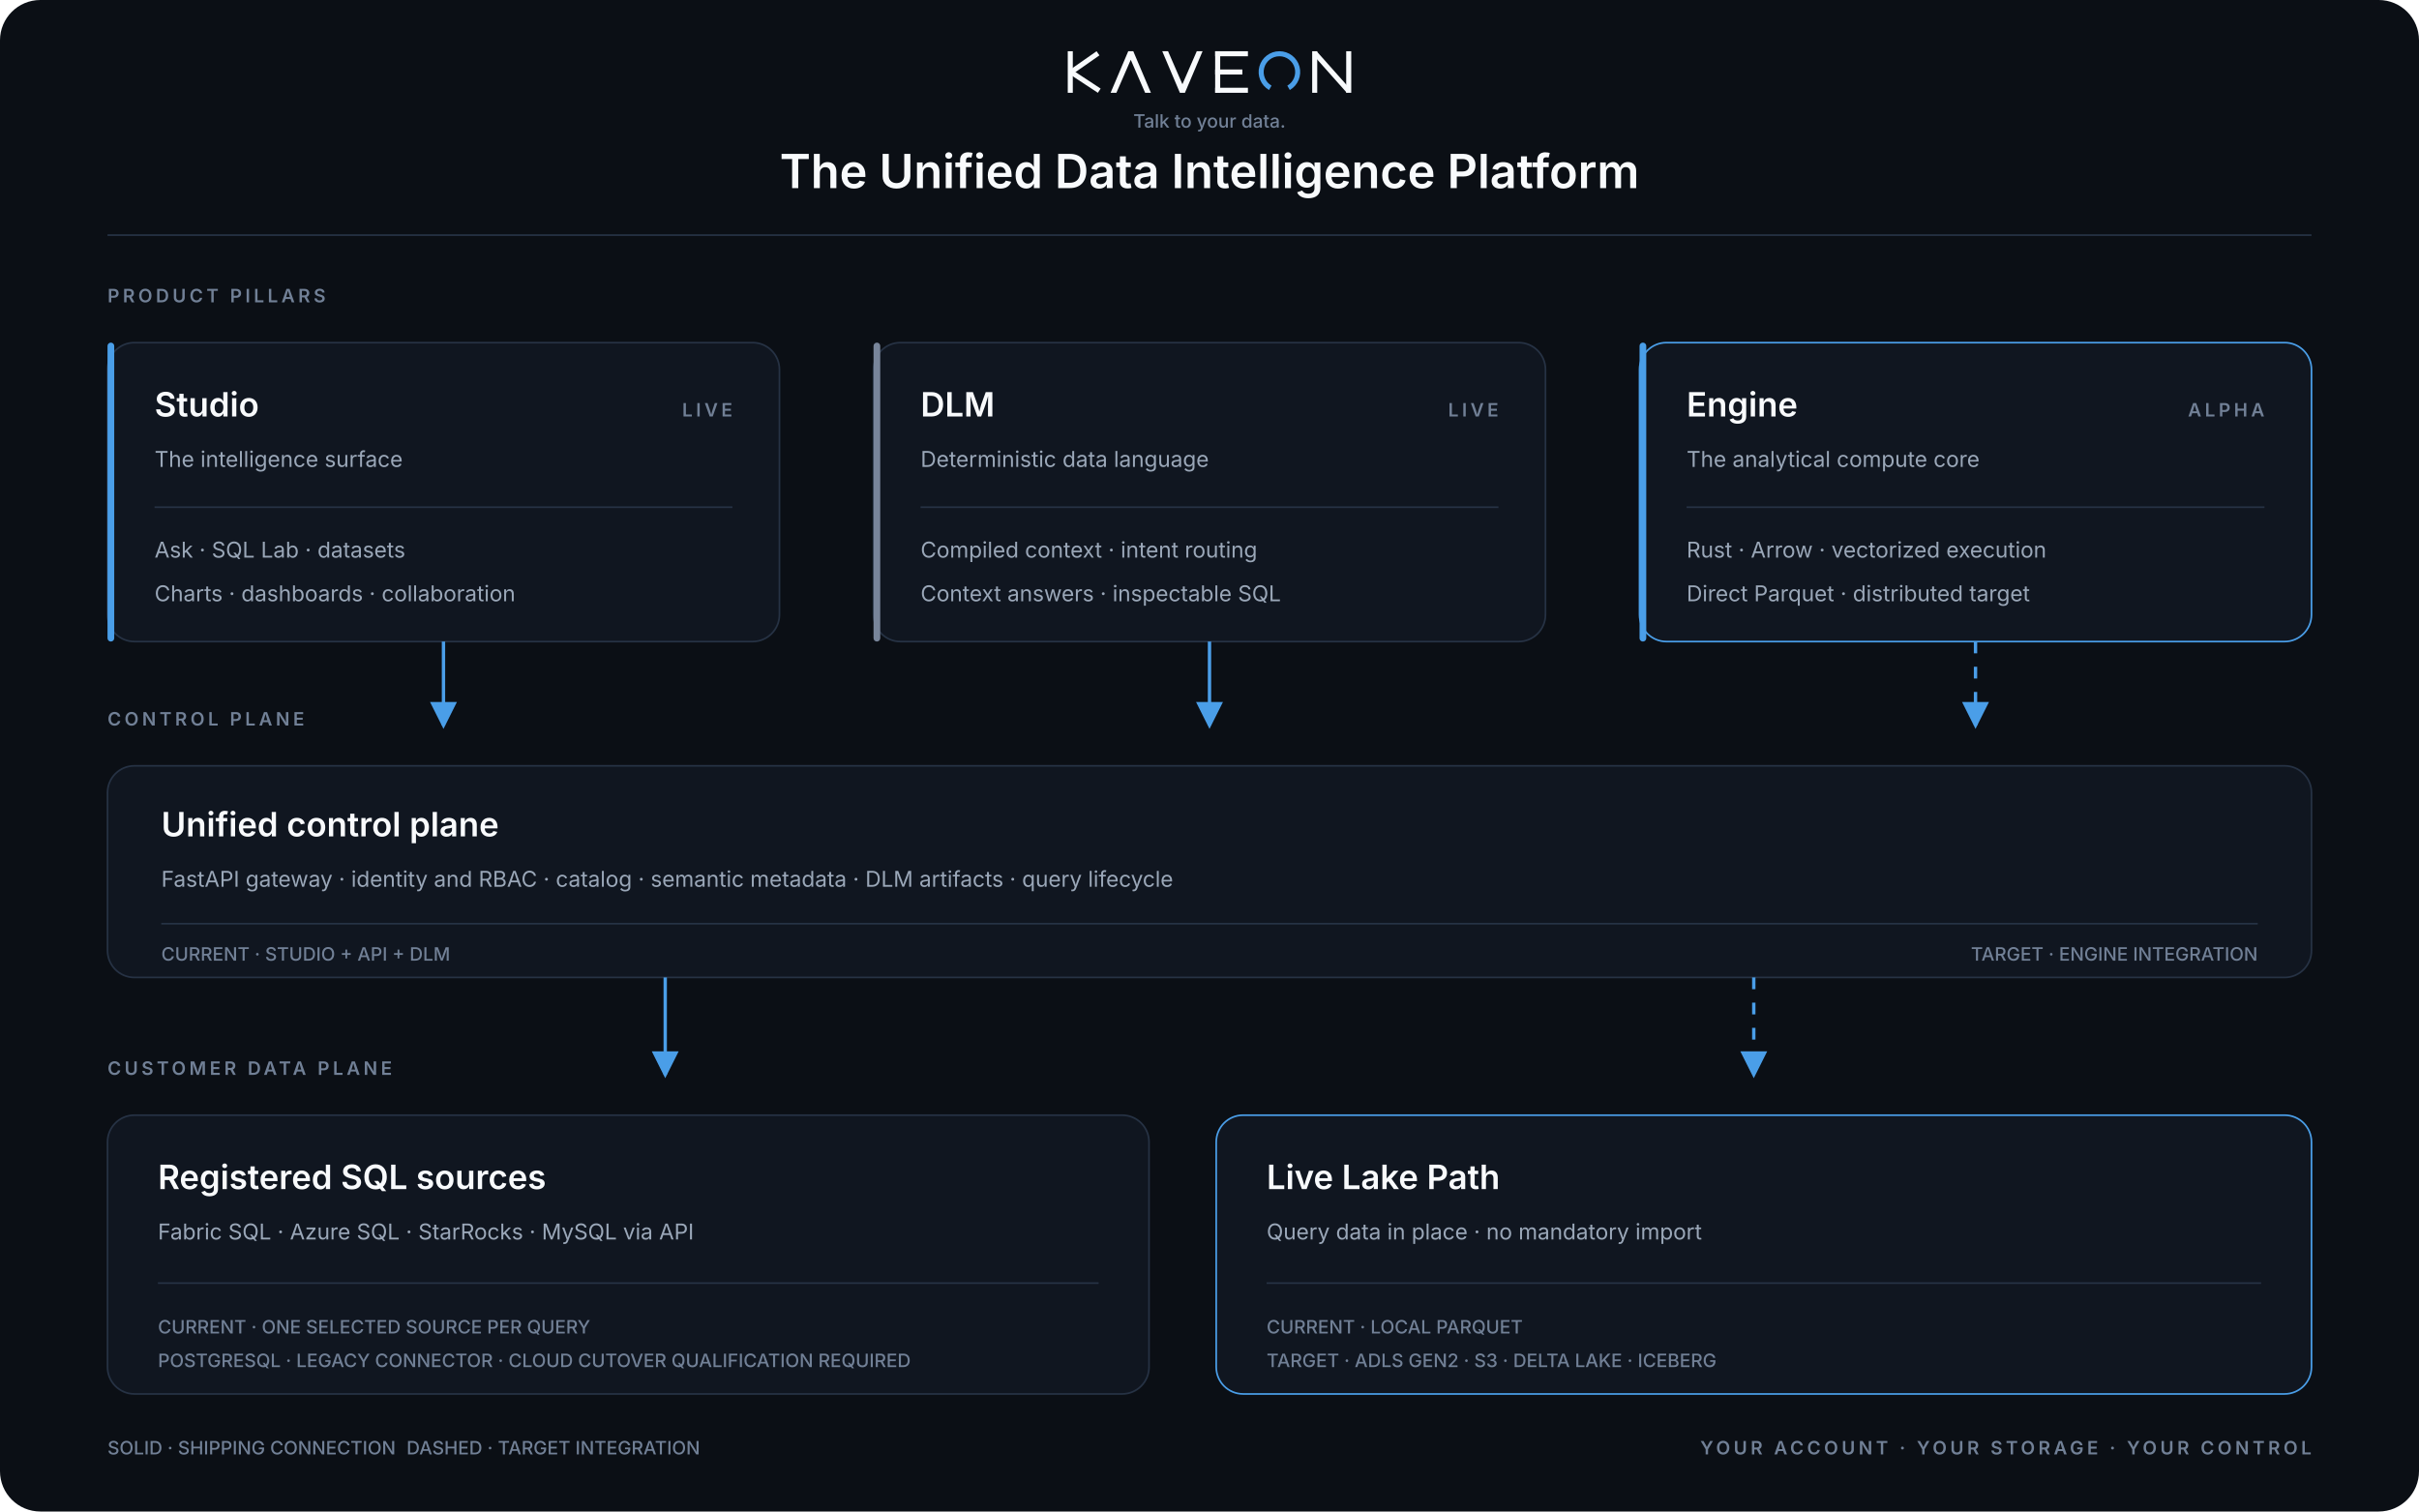
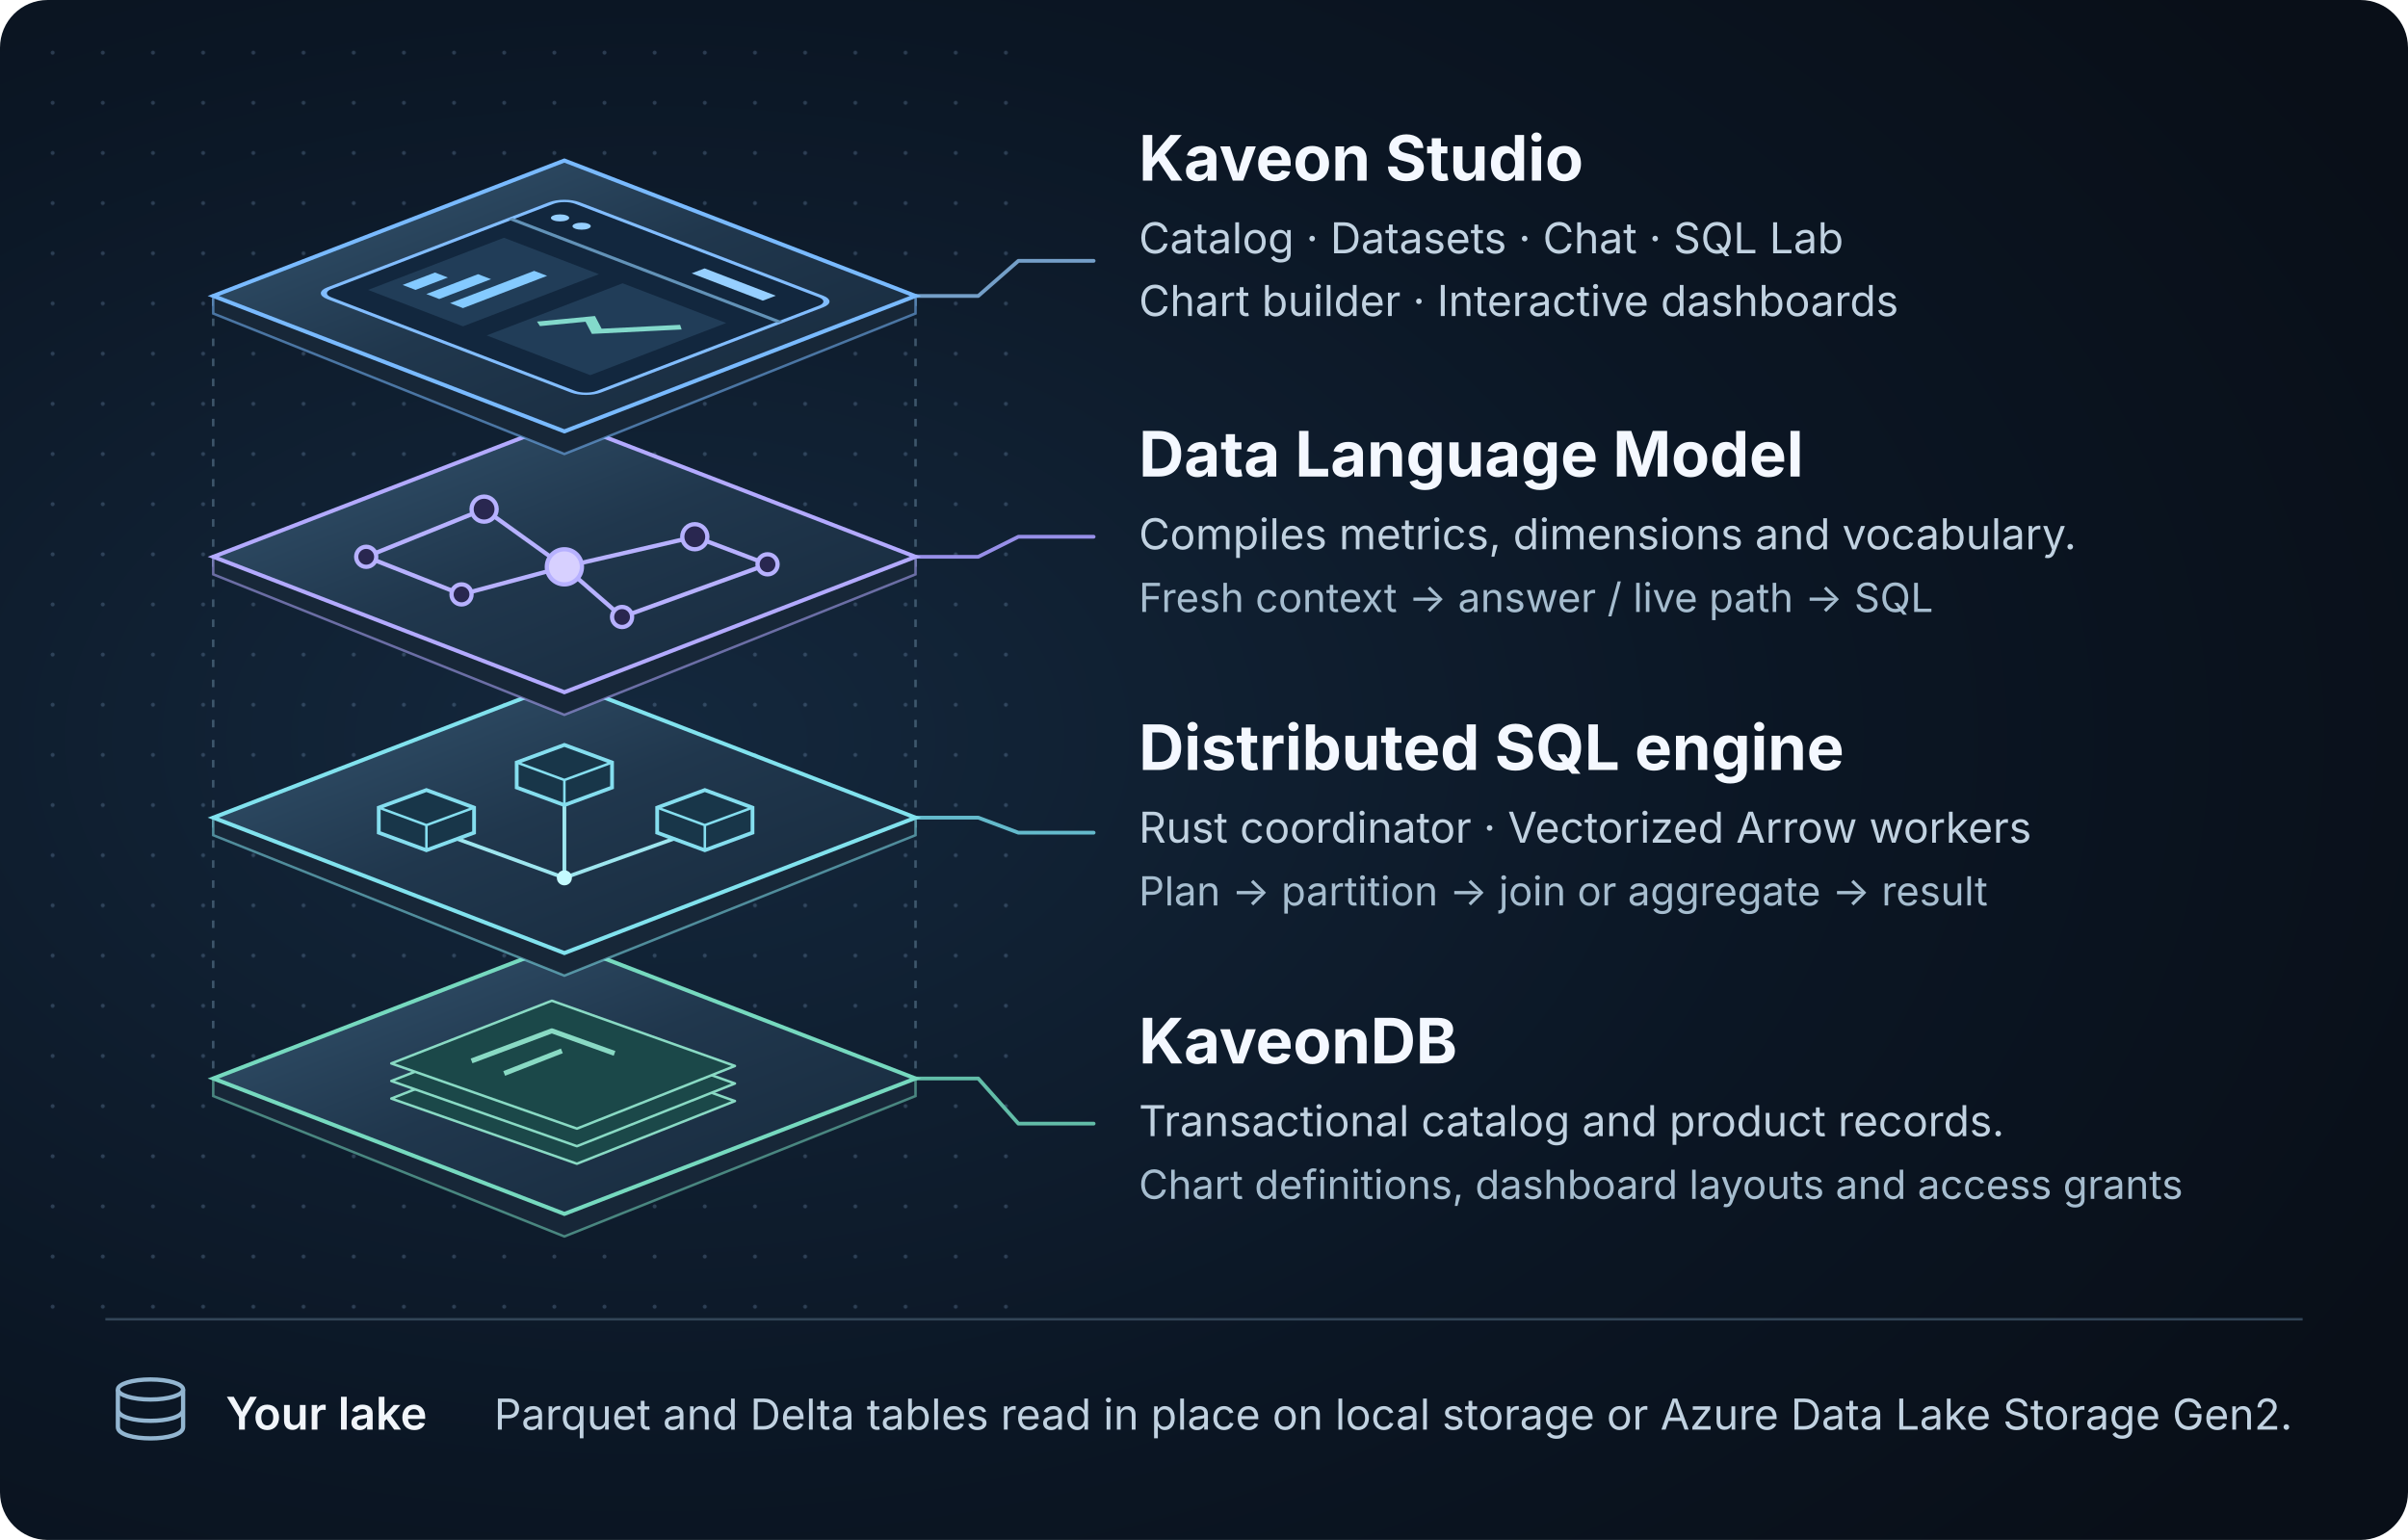
- <svg xmlns="http://www.w3.org/2000/svg" width="1440" height="900" viewBox="0 0 1440 900" role="img" aria-labelledby="platform-title platform-desc">
+ <svg xmlns="http://www.w3.org/2000/svg" width="960" height="614" viewBox="0 0 960 614" role="img" aria-labelledby="title desc">
  <defs>
-     <marker id="platform-arrow" markerWidth="8" markerHeight="8" refX="7" refY="4" orient="auto">
-       <path d="M0 0 8 4 0 8Z" fill="#4A9EE8" />
-     </marker>
+     <radialGradient id="back" cx=".27" cy=".48" r=".81">
+       <stop stop-color="#14283d" />
+       <stop offset=".59" stop-color="#0b1624" />
+       <stop offset="1" stop-color="#090f18" />
+     </radialGradient>
+     <linearGradient id="glass" x2="1" y2="1">
+       <stop stop-color="#365772" />
+       <stop offset=".48" stop-color="#20374d" />
+       <stop offset="1" stop-color="#16283b" />
+     </linearGradient>
+     <pattern id="dust" width="20" height="20" patternUnits="userSpaceOnUse">
+       <circle cx="1" cy="1" r=".8" fill="#a4c9f6" opacity=".21" />
+     </pattern>
+     <g id="plane">
+       <path d="m-140 0 140 54 140-54v7L0 63l-140-56Z" fill="#172738" stroke="currentColor" stroke-opacity=".55" />
+       <path d="M0-54 140 0 0 54-140 0Z" fill="url(#glass)" stroke="currentColor" stroke-width="1.6" />
+     </g>
+     <g id="worker">
+       <path d="m0-9 19 7v10L0 15l-19-7V-2Z" fill="#183649" stroke="#85deef" stroke-width="1.5" />
+       <path d="m-19-2 19 7 19-7M0 5v10" fill="none" stroke="#85deef" />
+     </g>
    <style>
-       .eyebrow{font:600 11px Inter,Segoe UI,sans-serif;letter-spacing:2px;fill:#718096}.title{font:600 28px Inter,Segoe UI,sans-serif;fill:#f8fafc}.heading{font:600 20px Inter,Segoe UI,sans-serif;fill:#f8fafc}.body{font:400 13px Inter,Segoe UI,sans-serif;fill:#9aa7b8}.note{font:500 11px Inter,Segoe UI,sans-serif;fill:#718096}.box{fill:#101620;stroke:#263244;stroke-width:1}.accent{stroke:#4A9EE8}.rule{stroke:#263244;stroke-width:1}.flow{fill:none;stroke:#4A9EE8;stroke-width:2;marker-end:url(#platform-arrow)}.target{stroke-dasharray:7 8;animation:platform-flow 3s linear infinite}@keyframes platform-flow{to{stroke-dashoffset:-30}}@media(prefers-reduced-motion:reduce){.target{animation:none}}
+       text{font-family:Inter,-apple-system,BlinkMacSystemFont,"Segoe UI",sans-serif}
+       .head{font-size:25px;font-weight:650;fill:#f4f8ff}
+       .body{font-size:17px;fill:#c1d2e1}
+       .sub{font-size:16px;fill:#a6bdcf}
+       .wire{fill:none;stroke-width:1.5;stroke-linecap:round;stroke-linejoin:round}
    </style>
  </defs>
-   <rect width="1440" height="900" rx="24" fill="#0b0f15" />
-   <g transform="translate(622.125 20) scale(.15)" fill="#f8fafc">
-     <rect x="90" y="70" width="20" height="165" />
-     <polygon points="108.73,161.2 215.73,86.39 204.27,70 97.27,144.8" />
-     <polygon points="97.51,161.36 209.51,235 220.49,218.29 108.49,144.64" />
-     <path d="M260 235 330 70h20l70 165h-23l-57-131-57 131Z" />
-     <path d="M465 70h23l57 131 57-131h23l-70 165h-20Z" />
-     <rect x="675" y="70" width="20" height="165" />
-     <rect x="675" y="70" width="130" height="20" />
-     <rect x="675" y="142.5" width="108" height="20" />
-     <rect x="675" y="215" width="130" height="20" />
-     <rect x="1060" y="70" width="20" height="165" />
-     <rect x="1195" y="70" width="20" height="165" />
-     <polygon points="1062.53,83.3 1197.53,235 1212.47,221.7 1077.47,70" />
-     <path d="M966.25 215.29A72.5 72.5 0 1 0 893.75 215.29" fill="none" stroke="#4A9EE8" stroke-width="20" />
+   <rect width="960" height="614" rx="19" fill="url(#back)" />
+   <rect x="12" y="12" width="397" height="523" rx="13" fill="url(#dust)" />
+   <path d="M85 119v311m280-311v311M225 66v310" fill="none" stroke="#56738a" stroke-width="1" stroke-dasharray="3 5" opacity=".65" />
+   <g class="wire">
+     <path d="M365 118h25l16-14h30" stroke="#749fc8" />
+     <path d="M365 222h25l16-8h30" stroke="#978fe8" />
+     <path d="M365 326h25l16 6h30" stroke="#64bacc" />
+     <path d="M365 430h25l16 18h30" stroke="#62bda8" />
  </g>
-   <text x="720" y="76" text-anchor="middle" class="note">Talk to your data.</text>
-   <text x="720" y="112" text-anchor="middle" class="title">The Unified Data Intelligence Platform</text>
-   <line x1="64" y1="140" x2="1376" y2="140" class="rule" />
-   <text x="64" y="180" class="eyebrow">PRODUCT PILLARS</text>
-   <g transform="translate(64 204)">
-     <rect width="400" height="178" rx="16" class="box" />
-     <rect width="4" height="178" rx="2" fill="#4A9EE8" />
-     <text x="28" y="44" class="heading">Studio</text>
-     <text x="28" y="74" class="body">The intelligence surface</text>
-     <line x1="28" y1="98" x2="372" y2="98" class="rule" />
-     <text x="28" y="128" class="body">Ask · SQL Lab · datasets</text>
-     <text x="28" y="154" class="body">Charts · dashboards · collaboration</text>
-     <text x="372" y="44" text-anchor="end" class="eyebrow">LIVE</text>
+   <g transform="translate(225 430)" color="#76d9bf">
+     <use href="#plane" />
+     <g fill="#1b4849" stroke="#89dac4" stroke-linejoin="round">
+       <path d="m-69 8 64-25L68 9 5 34Z" />
+       <path d="m-69 1 64-25L68 2 5 27Z" />
+       <path d="m-69-6 64-25L68-5 5 20Z" />
+       <path d="m-37-7 32-12 25 9m-44 8 23-9" fill="none" stroke-width="2" />
+     </g>
  </g>
-   <g transform="translate(520 204)">
-     <rect width="400" height="178" rx="16" class="box" />
-     <rect width="4" height="178" rx="2" fill="#78859a" />
-     <text x="28" y="44" class="heading">DLM</text>
-     <text x="28" y="74" class="body">Deterministic data language</text>
-     <line x1="28" y1="98" x2="372" y2="98" class="rule" />
-     <text x="28" y="128" class="body">Compiled context · intent routing</text>
-     <text x="28" y="154" class="body">Context answers · inspectable SQL</text>
-     <text x="372" y="44" text-anchor="end" class="eyebrow">LIVE</text>
+   <g transform="translate(225 326)" color="#81e2ee">
+     <use href="#plane" />
+     <path d="m-55 4 55 20L56 4M0 24v-38" class="wire" stroke="#9ee6ef" />
+     <use href="#worker" x="-55" y="-2" />
+     <use href="#worker" y="-20" />
+     <use href="#worker" x="56" y="-2" />
+     <circle cy="24" r="3" fill="#c4fbff" />
  </g>
-   <g transform="translate(976 204)">
-     <rect width="400" height="178" rx="16" class="box accent" />
-     <rect width="4" height="178" rx="2" fill="#4A9EE8" />
-     <text x="28" y="44" class="heading">Engine</text>
-     <text x="28" y="74" class="body">The analytical compute core</text>
-     <line x1="28" y1="98" x2="372" y2="98" class="rule" />
-     <text x="28" y="128" class="body">Rust · Arrow · vectorized execution</text>
-     <text x="28" y="154" class="body">Direct Parquet · distributed target</text>
-     <text x="372" y="44" text-anchor="end" class="eyebrow">ALPHA</text>
+   <g transform="translate(225 222)" color="#b3aaff">
+     <use href="#plane" />
+     <g stroke="#b7b1ff" stroke-width="1.7">
+       <path d="m-79 0 47-19L0 4l52-12 29 11-58 21L0 4l-41 11Z" fill="none" />
+       <g fill="#292750">
+         <circle cx="-79" r="4" />
+         <circle cx="-32" cy="-19" r="5" />
+         <circle cx="52" cy="-8" r="5" />
+         <circle cx="81" cy="3" r="4" />
+         <circle cx="23" cy="24" r="4" />
+         <circle cx="-41" cy="15" r="4" />
+       </g>
+       <circle cy="4" r="7" fill="#d7d0ff" />
+     </g>
  </g>
-   <path d="M264 382v50" class="flow" />
-   <path d="M720 382v50" class="flow" />
-   <path d="M1176 382v50" class="flow target" />
-   <text x="64" y="432" class="eyebrow">CONTROL PLANE</text>
-   <g transform="translate(64 456)">
-     <rect width="1312" height="126" rx="16" class="box" />
-     <text x="32" y="42" class="heading">Unified control plane</text>
-     <text x="32" y="72" class="body">FastAPI gateway · identity and RBAC · catalog · semantic metadata · DLM artifacts · query lifecycle</text>
-     <line x1="32" y1="94" x2="1280" y2="94" class="rule" />
-     <text x="32" y="116" class="note">CURRENT · STUDIO + API + DLM</text>
-     <text x="1280" y="116" text-anchor="end" class="note">TARGET · ENGINE INTEGRATION</text>
+   <g transform="translate(225 118)" color="#79baff">
+     <use href="#plane" />
+     <g transform="matrix(.86 .33 -.86 .33 0 -43)">
+       <rect x="6" y="6" width="125" height="115" rx="6" fill="#12273e" stroke="#82bdff" stroke-width="2" />
+       <path d="M6 31h125" stroke="#6292b7" stroke-width="2" />
+       <g fill="#96cfff">
+         <circle cx="17" cy="19" r="3" />
+         <circle cx="27" cy="19" r="3" />
+         <path d="M81 16h33v6H81z" />
+       </g>
+       <path d="M16 44h44v63H16zM71 44h48v63H71z" fill="#213d58" />
+       <path d="M21 96V81h6v15zm11 0V72h6v24zm11 0V57h6v39z" fill="#84caff" />
+       <path d="m76 88 9-15 9 6 17-22" fill="none" stroke="#83d9cb" stroke-width="4" />
+     </g>
  </g>
-   <path d="M396 582v58" class="flow" />
-   <path d="M1044 582v58" class="flow target" />
-   <text x="64" y="640" class="eyebrow">CUSTOMER DATA PLANE</text>
-   <g transform="translate(64 664)">
-     <rect width="620" height="166" rx="16" class="box" />
-     <text x="30" y="44" class="heading">Registered SQL sources</text>
-     <text x="30" y="74" class="body">Fabric SQL · Azure SQL · StarRocks · MySQL via API</text>
-     <line x1="30" y1="100" x2="590" y2="100" class="rule" />
-     <text x="30" y="130" class="note">CURRENT · ONE SELECTED SOURCE PER QUERY</text>
-     <text x="30" y="150" class="note">POSTGRESQL · LEGACY CONNECTOR · CLOUD CUTOVER QUALIFICATION REQUIRED</text>
+   <g transform="translate(454 0)">
+     <text y="72" class="head">Kaveon Studio</text>
+     <text y="101" class="body">Catalog · Datasets · Chat · SQL Lab</text>
+     <text y="126" class="body">Chart builder · Interactive dashboards</text>
+     <text y="190" class="head">Data Language Model</text>
+     <text y="219" class="body">Compiles metrics, dimensions and vocabulary.</text>
+     <text y="244" class="sub">Fresh context → answer   /   live path → SQL</text>
+     <text y="307" class="head">Distributed SQL engine</text>
+     <text y="336" class="body">Rust coordinator · Vectorized Arrow workers</text>
+     <text y="361" class="sub">Plan → partition → join or aggregate → result</text>
+     <text y="424" class="head">KaveonDB</text>
+     <text y="453" class="body">Transactional catalog and product records.</text>
+     <text y="478" class="sub">Chart definitions, dashboard layouts and access grants</text>
  </g>
-   <g transform="translate(724 664)">
-     <rect width="652" height="166" rx="16" class="box accent" />
-     <text x="30" y="44" class="heading">Live Lake Path</text>
-     <text x="30" y="74" class="body">Query data in place · no mandatory import</text>
-     <line x1="30" y1="100" x2="622" y2="100" class="rule" />
-     <text x="30" y="130" class="note">CURRENT · LOCAL PARQUET</text>
-     <text x="30" y="150" class="note">TARGET · ADLS GEN2 · S3 · DELTA LAKE · ICEBERG</text>
+   <path d="M42 526h876" stroke="#324557" />
+   <g transform="translate(47 550)" fill="none" stroke="#93b6d1" stroke-width="1.7">
+     <ellipse cx="13" cy="4" rx="13" ry="4" />
+     <path d="M0 4v15c0 6 26 6 26 0V4M0 12c0 6 26 6 26 0" />
  </g>
-   <text x="64" y="866" class="note">SOLID · SHIPPING CONNECTION</text>
-   <text x="242" y="866" class="note">DASHED · TARGET INTEGRATION</text>
-   <text x="1376" y="866" text-anchor="end" class="eyebrow">YOUR ACCOUNT · YOUR STORAGE · YOUR CONTROL</text>
+   <text x="90" y="570" font-size="18" font-weight="600" fill="#f1f5fa">Your lake</text>
+   <text x="197" y="570" class="body">Parquet and Delta tables read in place on local storage or Azure Data Lake Storage Gen2.</text>
</svg>
